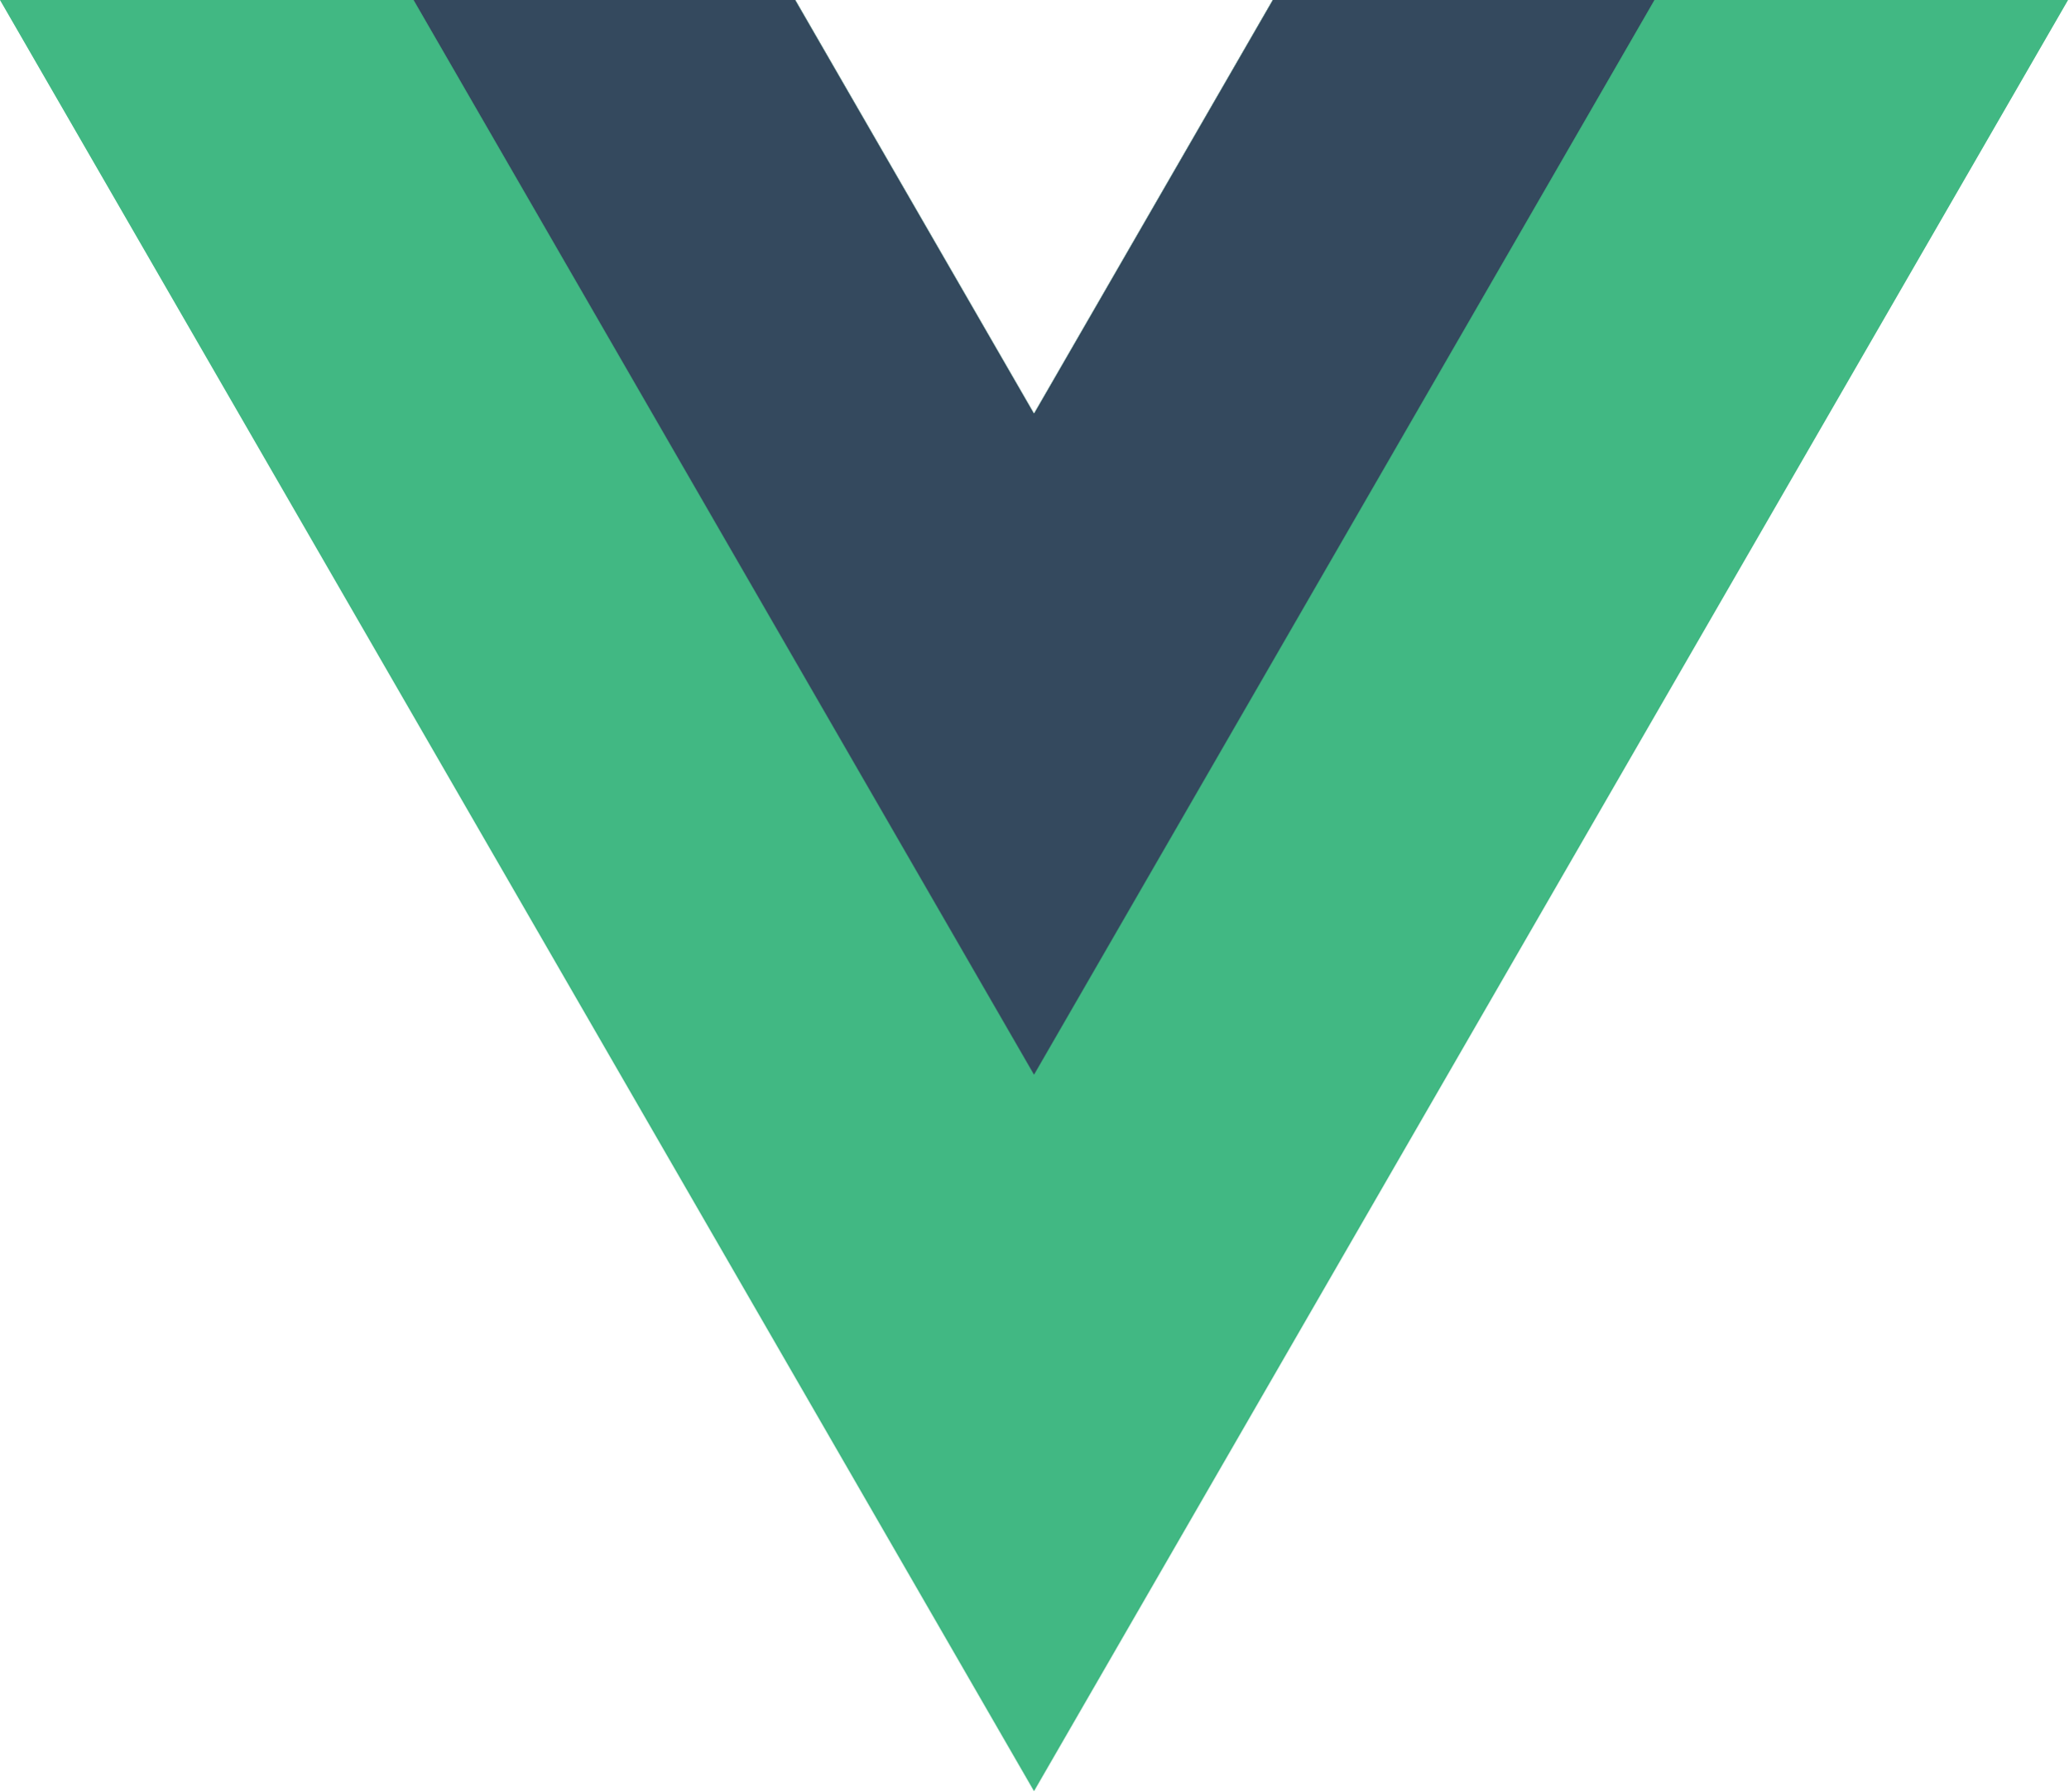
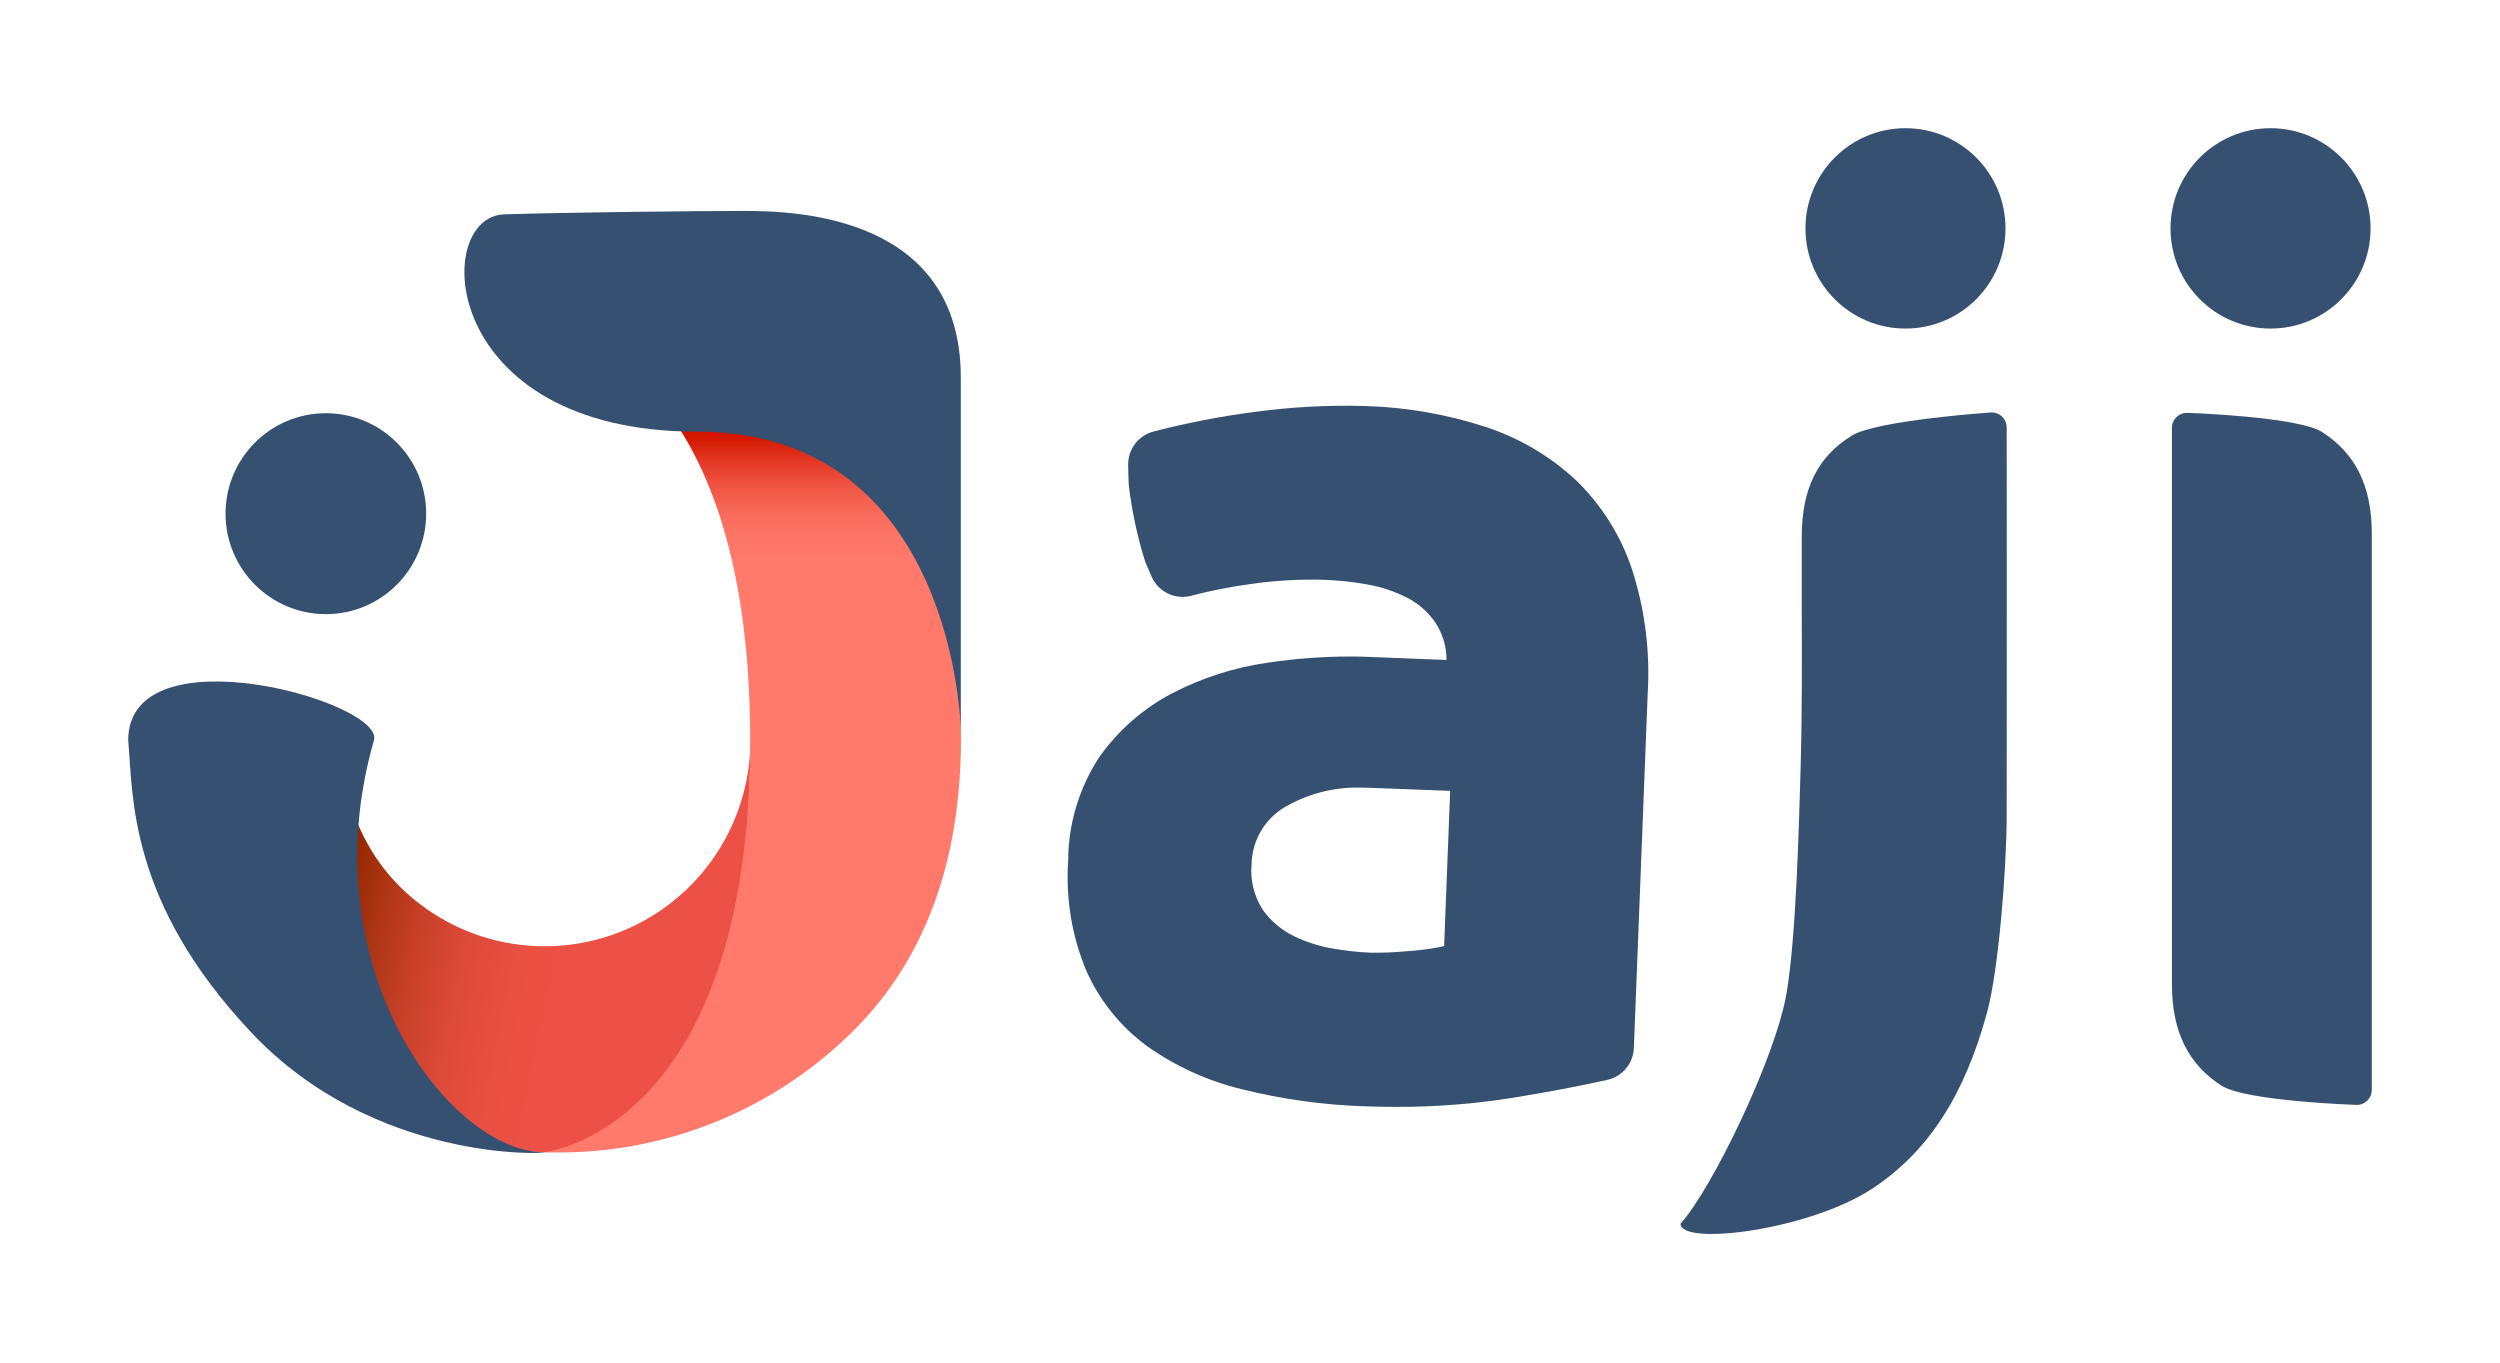
- <svg xmlns="http://www.w3.org/2000/svg" viewBox="0 0 261.76 226.69">
-   <path d="M161.096.001l-30.225 52.351L100.647.001H-.005l130.877 226.688L261.749.001z" fill="#41b883" />
-   <path d="M161.096.001l-30.225 52.351L100.647.001H52.346l78.526 136.01L209.398.001z" fill="#34495e" />
+ <svg xmlns="http://www.w3.org/2000/svg" width="156" height="85" viewBox="0 0 156 85" fill="none">
+   <path fill-rule="evenodd" clip-rule="evenodd" d="M21.146 46.195C21.146 46.195 21.146 51.513 24.907 55.28C26.702 57.078 28.989 58.303 31.479 58.8C33.969 59.297 36.551 59.043 38.897 58.071C41.243 57.099 43.248 55.451 44.66 53.337C46.071 51.223 46.824 48.738 46.825 46.195C46.83 50.081 46.515 53.96 45.883 57.794C44.857 63.088 41.146 71.9 33.991 71.9C26.836 71.9 23.977 62.846 22.409 58.107C20.84 53.367 21.146 46.195 21.146 46.195Z" fill="url(#paint0_linear_25_1334)" />
+   <path fill-rule="evenodd" clip-rule="evenodd" d="M33.979 20.373C33.979 20.373 46.811 21.841 46.811 46.195C46.811 70.549 33.979 71.899 33.979 71.899C37.401 72.017 40.812 71.459 44.018 70.255C47.224 69.052 50.162 67.227 52.663 64.886C56.785 61.079 59.953 55.208 59.965 46.144C59.976 37.08 56.867 31.078 52.644 27.367C43.211 19.119 33.979 20.373 33.979 20.373Z" fill="url(#paint1_linear_25_1334)" />
+   <path fill-rule="evenodd" clip-rule="evenodd" d="M31.477 13.373C35.514 13.254 43.203 13.163 46.488 13.163C49.774 13.163 59.953 13.505 59.953 23.555V45.566C59.953 45.566 59.643 26.936 43.508 26.936C27.373 26.936 26.907 13.507 31.477 13.373Z" fill="#355070" />
+   <path fill-rule="evenodd" clip-rule="evenodd" d="M15.668 64.414C8 56.264 8.312 49.682 8 46.197C8 39.299 24.027 43.795 23.335 46.197C19.267 60.301 28.027 71.901 33.979 71.901C34.171 71.995 23.335 72.566 15.668 64.414Z" fill="#355070" />
+   <path d="M20.334 38.322C23.791 38.322 26.593 35.515 26.593 32.053C26.593 28.591 23.791 25.785 20.334 25.785C16.878 25.785 14.075 28.591 14.075 32.053C14.075 35.515 16.878 38.322 20.334 38.322Z" fill="#355070" />
+   <path fill-rule="evenodd" clip-rule="evenodd" d="M148 33.301C148 30.294 146.958 28.277 144.903 26.962C143.372 25.987 136.496 25.763 136.496 25.763C136.37 25.759 136.245 25.78 136.128 25.825C136.011 25.871 135.904 25.939 135.814 26.026C135.724 26.114 135.652 26.218 135.603 26.334C135.554 26.45 135.529 26.574 135.529 26.7V61.407C135.529 64.415 136.571 66.431 138.626 67.747C140.157 68.721 147.033 68.945 147.033 68.945C147.158 68.949 147.283 68.928 147.401 68.883C147.518 68.838 147.625 68.769 147.715 68.682C147.805 68.594 147.877 68.49 147.926 68.374C147.975 68.258 148 68.134 148 68.008V33.301Z" fill="#355070" />
+   <path fill-rule="evenodd" clip-rule="evenodd" d="M115.526 27.201C113.416 28.508 112.429 30.507 112.429 33.498V37.954C112.44 41.267 112.453 44.695 112.354 48.076C112.255 51.458 112.08 58.442 111.486 61.952C110.794 66.036 106.778 74.261 104.867 76.355C104.867 77.773 112.874 76.766 116.815 74.181C120.306 71.886 122.594 68.364 124.014 63.1C124.678 60.614 125.211 54.489 125.218 50.827C125.233 43.426 125.218 26.674 125.218 26.674C125.217 26.546 125.191 26.419 125.14 26.301C125.089 26.183 125.014 26.077 124.92 25.989C124.826 25.902 124.716 25.834 124.595 25.791C124.474 25.748 124.346 25.73 124.218 25.739C124.218 25.739 117.093 26.223 115.535 27.191L115.526 27.201Z" fill="#355070" />
+   <path fill-rule="evenodd" clip-rule="evenodd" d="M98.362 29.986C99.942 31.524 101.133 33.419 101.833 35.512C102.649 38.043 102.982 40.705 102.813 43.359L101.953 65.391C101.936 65.86 101.764 66.311 101.464 66.672C101.164 67.032 100.753 67.284 100.295 67.385C98.572 67.769 96.574 68.148 94.363 68.507C91.967 68.888 89.544 69.076 87.117 69.069C86.453 69.069 85.805 69.057 85.144 69.033C82.556 68.949 79.984 68.591 77.471 67.963C75.344 67.447 73.335 66.53 71.551 65.26C69.923 64.058 68.631 62.456 67.801 60.609C66.885 58.434 66.493 56.075 66.655 53.72C66.658 51.409 67.338 49.151 68.61 47.223C69.787 45.564 71.339 44.207 73.14 43.263C75.009 42.293 77.029 41.647 79.113 41.351C80.794 41.099 82.491 40.971 84.191 40.967C84.611 40.967 85.025 40.967 85.427 40.992L90.264 41.182C90.263 40.351 90.02 39.538 89.564 38.843C89.112 38.186 88.504 37.653 87.794 37.291C87.022 36.901 86.198 36.626 85.347 36.474C84.425 36.308 83.493 36.209 82.557 36.177C81.049 36.138 79.54 36.226 78.046 36.441C76.788 36.611 75.542 36.857 74.314 37.179C73.831 37.304 73.318 37.253 72.869 37.034C72.42 36.816 72.064 36.444 71.863 35.986C71.719 35.663 71.583 35.35 71.46 35.053C70.972 33.495 70.629 31.895 70.436 30.274C70.413 29.871 70.4 29.441 70.398 28.984C70.395 28.514 70.549 28.057 70.835 27.684C71.122 27.312 71.524 27.046 71.978 26.928C74.04 26.392 76.133 25.985 78.246 25.709C80.537 25.396 82.85 25.27 85.162 25.335C87.726 25.405 90.266 25.846 92.704 26.642C94.811 27.33 96.742 28.471 98.362 29.986ZM90.114 59.038L90.49 49.35L85.437 49.157C85.266 49.157 85.094 49.146 84.925 49.146C83.345 49.105 81.783 49.482 80.394 50.239C79.714 50.589 79.141 51.117 78.737 51.767C78.332 52.417 78.112 53.165 78.097 53.93C78.006 54.935 78.256 55.942 78.807 56.787C79.305 57.48 79.968 58.038 80.734 58.411C81.504 58.787 82.324 59.049 83.168 59.189C83.945 59.326 84.729 59.413 85.516 59.448C86.234 59.458 86.951 59.431 87.666 59.366C88.365 59.324 89.061 59.24 89.75 59.114L90.114 59.038Z" fill="#355070" />
+   <path d="M118.902 20.502C122.349 20.502 125.143 17.703 125.143 14.251C125.143 10.799 122.349 8 118.902 8C115.455 8 112.661 10.799 112.661 14.251C112.661 17.703 115.455 20.502 118.902 20.502Z" fill="#355070" />
+   <path d="M141.682 20.502C145.129 20.502 147.923 17.703 147.923 14.251C147.923 10.799 145.129 8 141.682 8C138.235 8 135.44 10.799 135.44 14.251C135.44 17.703 138.235 20.502 141.682 20.502Z" fill="#355070" />
+   <defs>
+     <linearGradient id="paint0_linear_25_1334" x1="21.713" y1="55.32" x2="35.67" y2="58.173" gradientUnits="userSpaceOnUse">
+       <stop stop-color="#942900" />
+       <stop offset="0.16" stop-color="#AE3514" />
+       <stop offset="0.36" stop-color="#C94129" />
+       <stop offset="0.57" stop-color="#DD4A39" />
+       <stop offset="0.79" stop-color="#E94F42" />
+       <stop offset="1" stop-color="#ED5145" />
+     </linearGradient>
+     <linearGradient id="paint1_linear_25_1334" x1="46.972" y1="35.22" x2="46.972" y2="27.324" gradientUnits="userSpaceOnUse">
+       <stop stop-color="#FF7A6B" />
+       <stop offset="0.2" stop-color="#FD7667" />
+       <stop offset="0.39" stop-color="#F96B5B" />
+       <stop offset="0.58" stop-color="#F15947" />
+       <stop offset="0.77" stop-color="#E63F2C" />
+       <stop offset="0.96" stop-color="#D71F08" />
+       <stop offset="1" stop-color="#D41700" />
+     </linearGradient>
+   </defs>
</svg>
